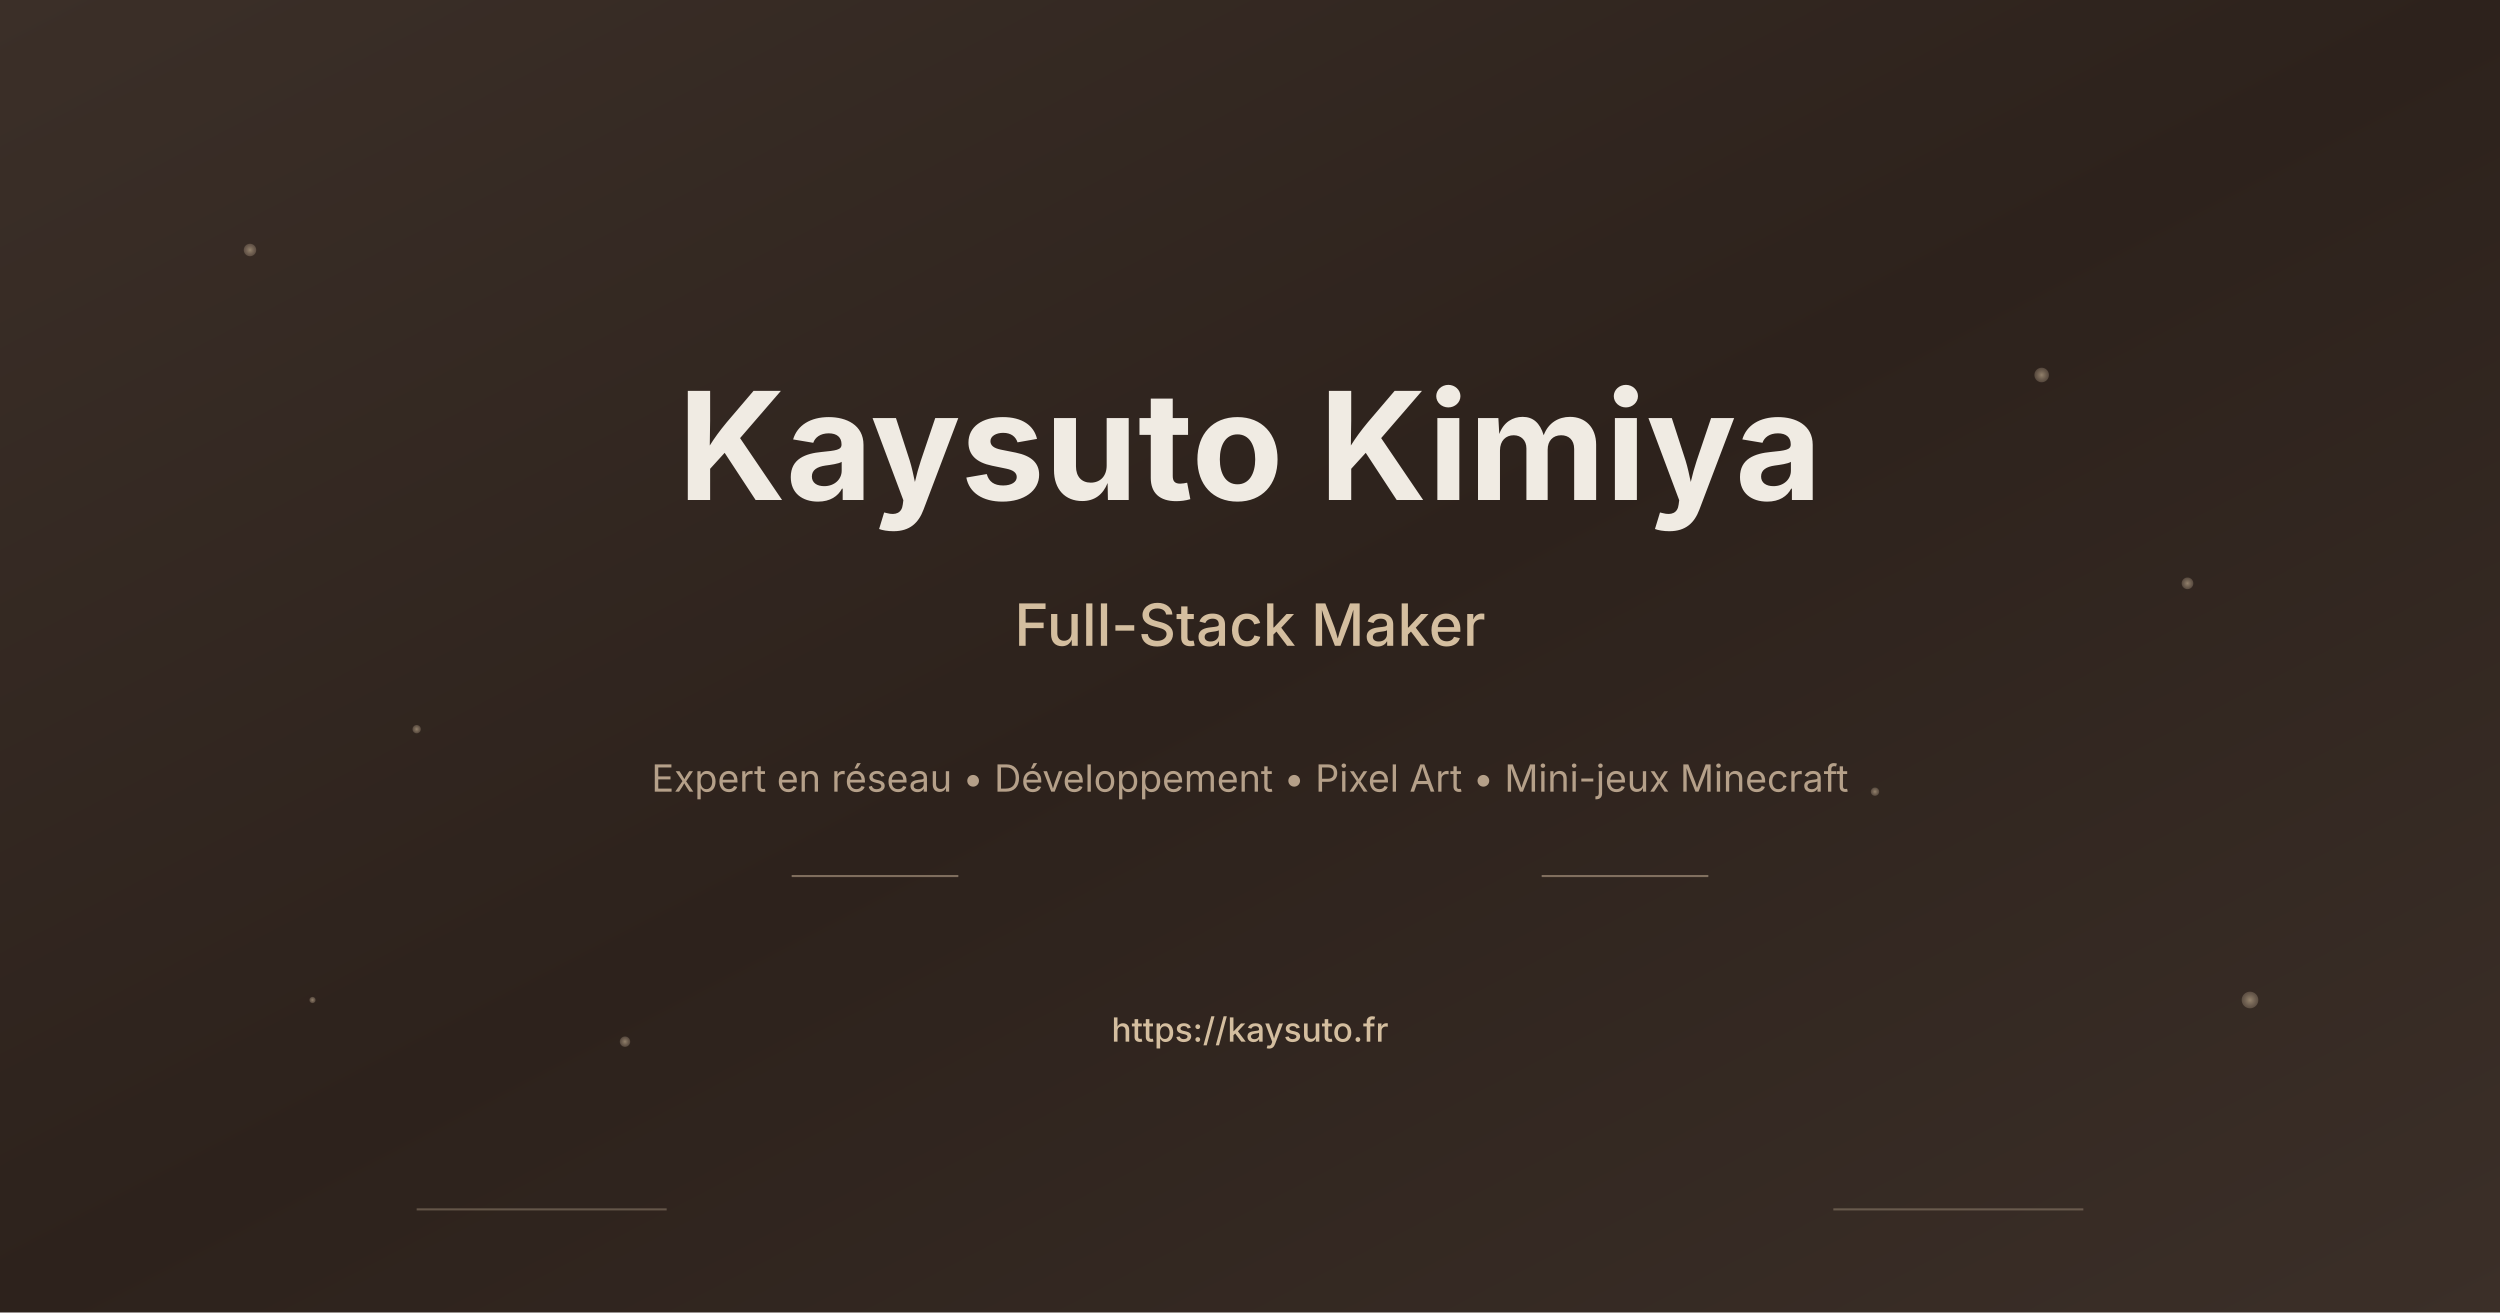
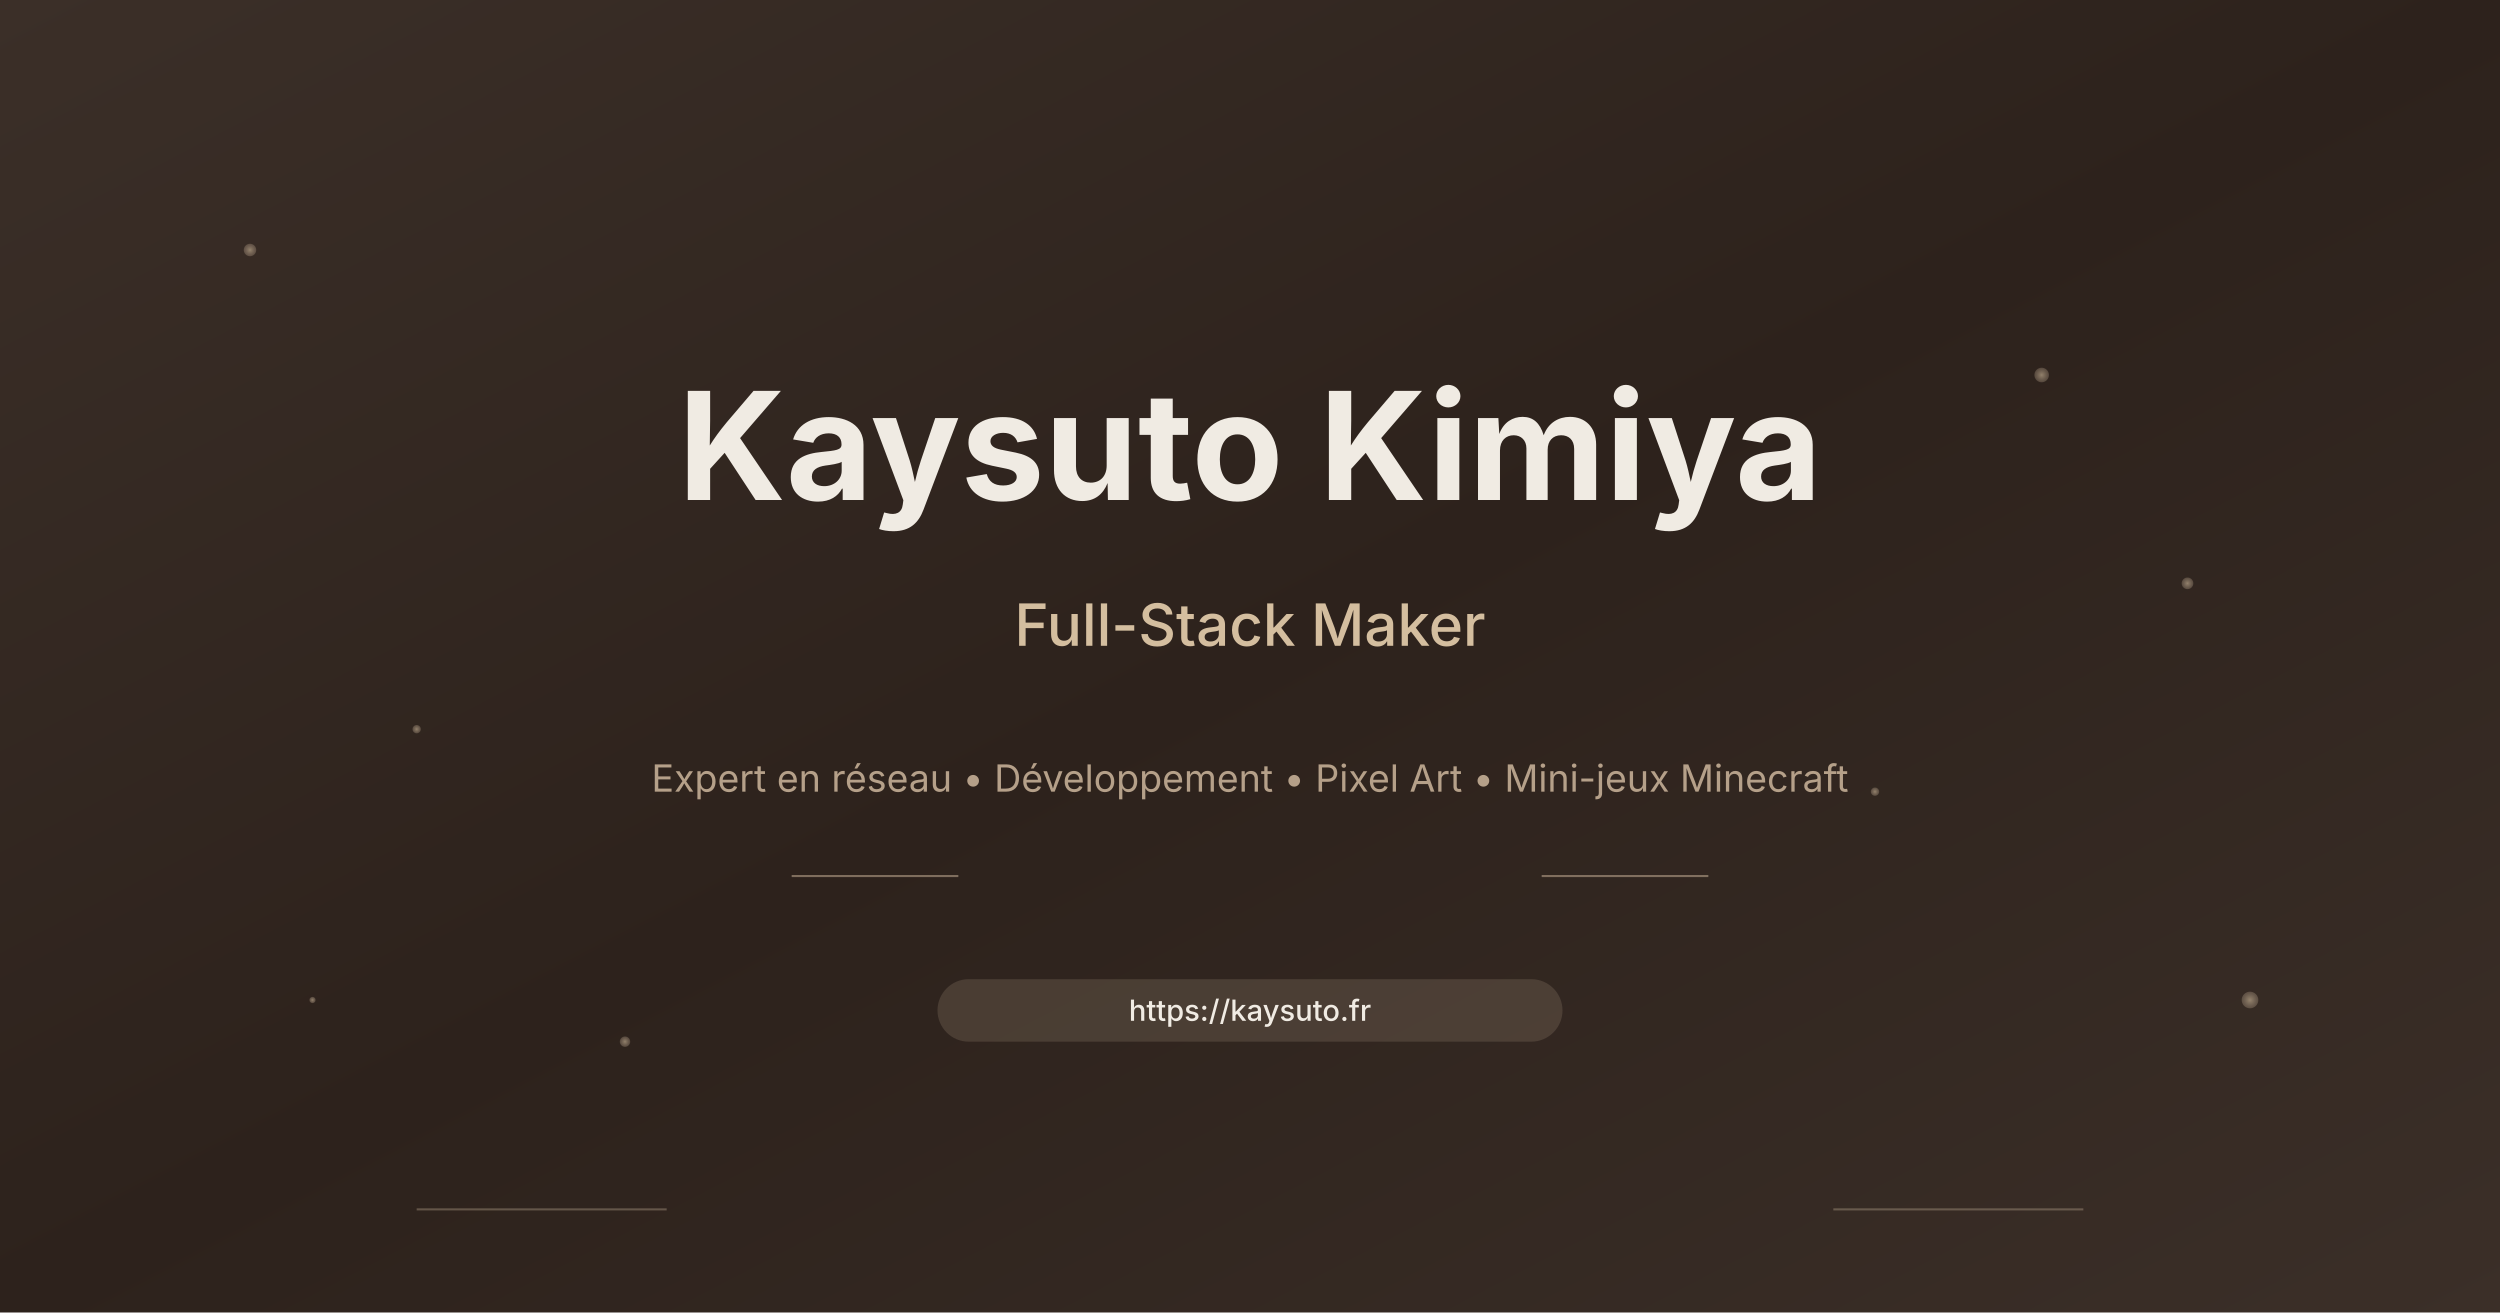
<svg xmlns="http://www.w3.org/2000/svg" width="1200" height="630" viewBox="0 0 1200 630" fill="none">
  <defs>
    <linearGradient id="bgGradient" x1="0%" y1="0%" x2="100%" y2="100%">
      <stop offset="0%" style="stop-color:#3B2F28" />
      <stop offset="50%" style="stop-color:#2D221C" />
      <stop offset="100%" style="stop-color:#3B2F28" />
    </linearGradient>
    <radialGradient id="particleGradient" cx="50%" cy="50%" r="50%">
      <stop offset="0%" style="stop-color:#D4BE9F" stop-opacity="0.6" />
      <stop offset="100%" style="stop-color:#B5A089" stop-opacity="0.3" />
    </radialGradient>
  </defs>
  <rect width="1200" height="630" fill="url(#bgGradient)" />
  <circle cx="120" cy="120" r="3" fill="url(#particleGradient)" />
  <circle cx="1080" cy="480" r="4" fill="url(#particleGradient)" />
  <circle cx="200" cy="350" r="2" fill="url(#particleGradient)" />
  <circle cx="980" cy="180" r="3.5" fill="url(#particleGradient)" />
  <circle cx="300" cy="500" r="2.5" fill="url(#particleGradient)" />
  <circle cx="900" cy="380" r="2" fill="url(#particleGradient)" />
  <circle cx="150" cy="480" r="1.5" fill="url(#particleGradient)" />
  <circle cx="1050" cy="280" r="2.8" fill="url(#particleGradient)" />
  <rect x="200" y="580" width="120" height="1" fill="#B5A089" opacity="0.4" />
  <rect x="880" y="580" width="120" height="1" fill="#B5A089" opacity="0.4" />
  <text x="600" y="240" text-anchor="middle" font-family="Inter, system-ui, sans-serif" font-size="72" font-weight="700" fill="#F0EBE3">
    Kaysuto Kimiya
  </text>
  <text x="600" y="310" text-anchor="middle" font-family="Inter, system-ui, sans-serif" font-size="28" font-weight="500" fill="#D4BE9F">
    Full-Stack Maker
  </text>
  <text x="600" y="380" text-anchor="middle" font-family="Inter, system-ui, sans-serif" font-size="18" font-weight="400" fill="#B5A089">
    Expert en réseau • Développement • Pixel Art • Mini-jeux Minecraft
  </text>
  <rect x="380" y="420" width="80" height="1" fill="#B5A089" opacity="0.6" />
  <rect x="740" y="420" width="80" height="1" fill="#B5A089" opacity="0.6" />
-   <text x="600" y="500" text-anchor="middle" font-family="Inter, system-ui, sans-serif" font-size="16" font-weight="500" fill="#D4BE9F">
+   <rect x="450" y="470" width="300" height="30" rx="15" fill="#B5A089" opacity="0.2" />
+   <text x="600" y="490" text-anchor="middle" font-family="Inter, system-ui, sans-serif" font-size="14" font-weight="500" fill="#F0EBE3">
    https://kaysuto.fr
  </text>
</svg>
